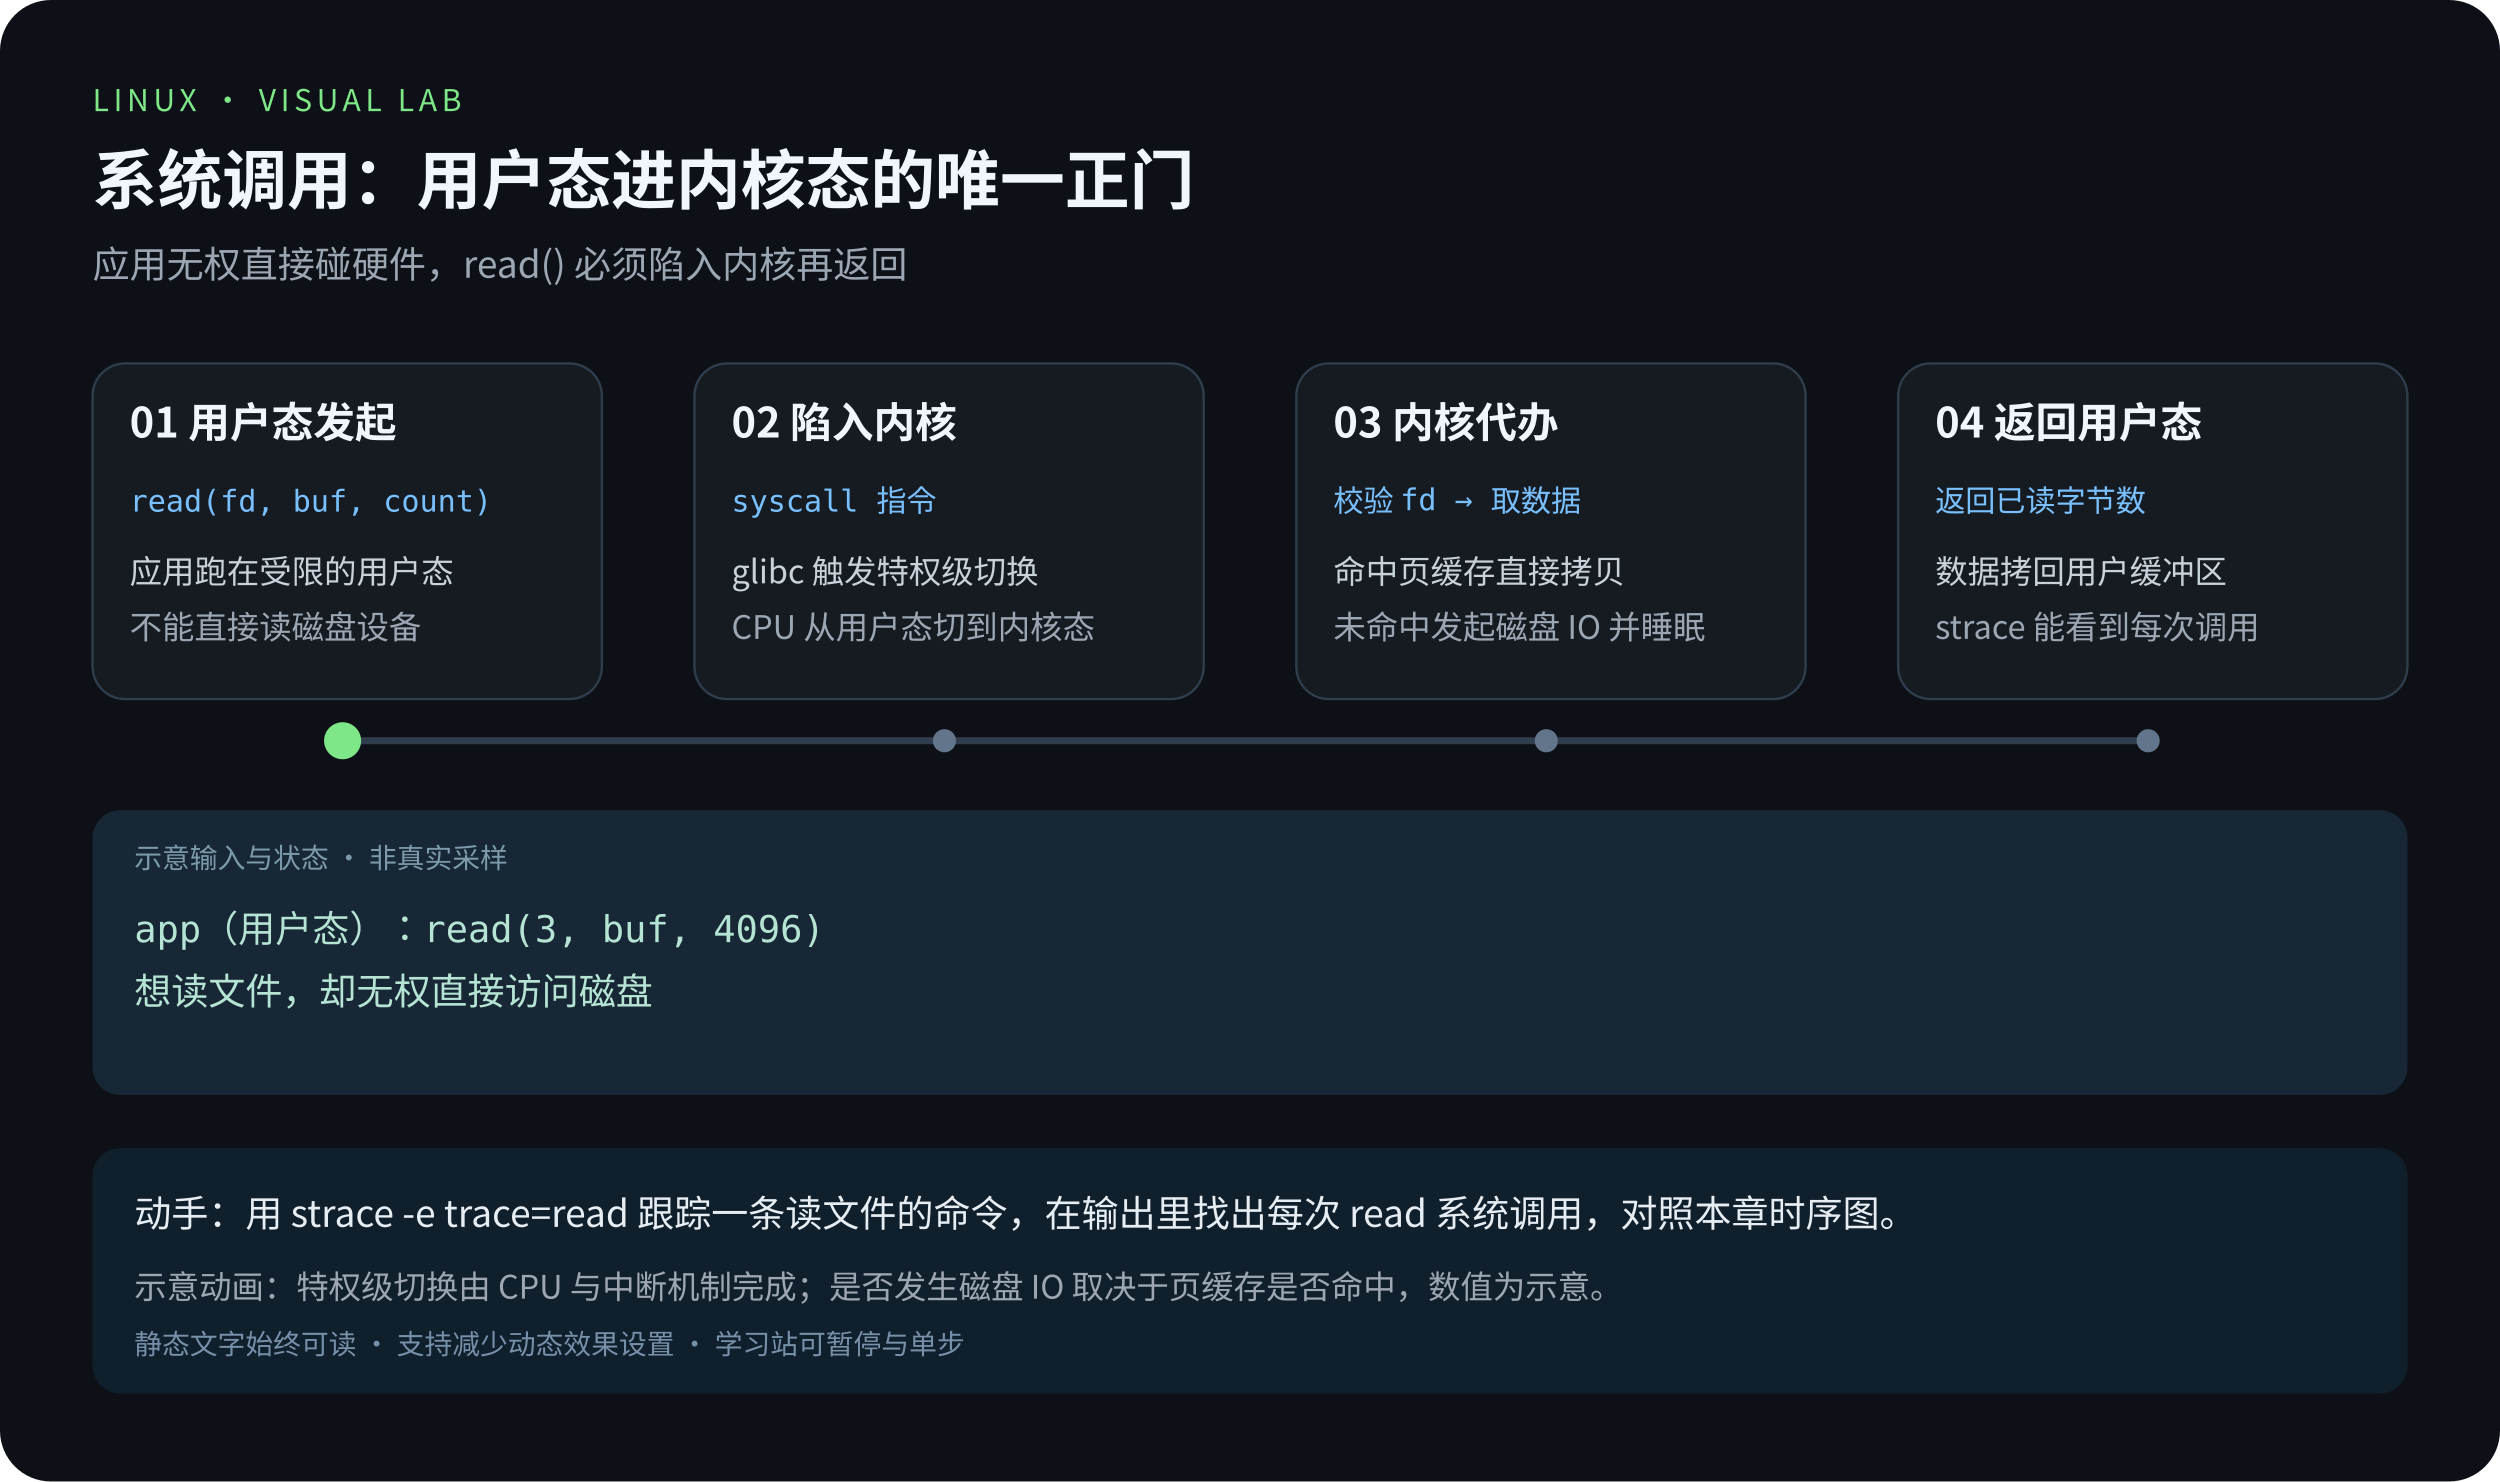
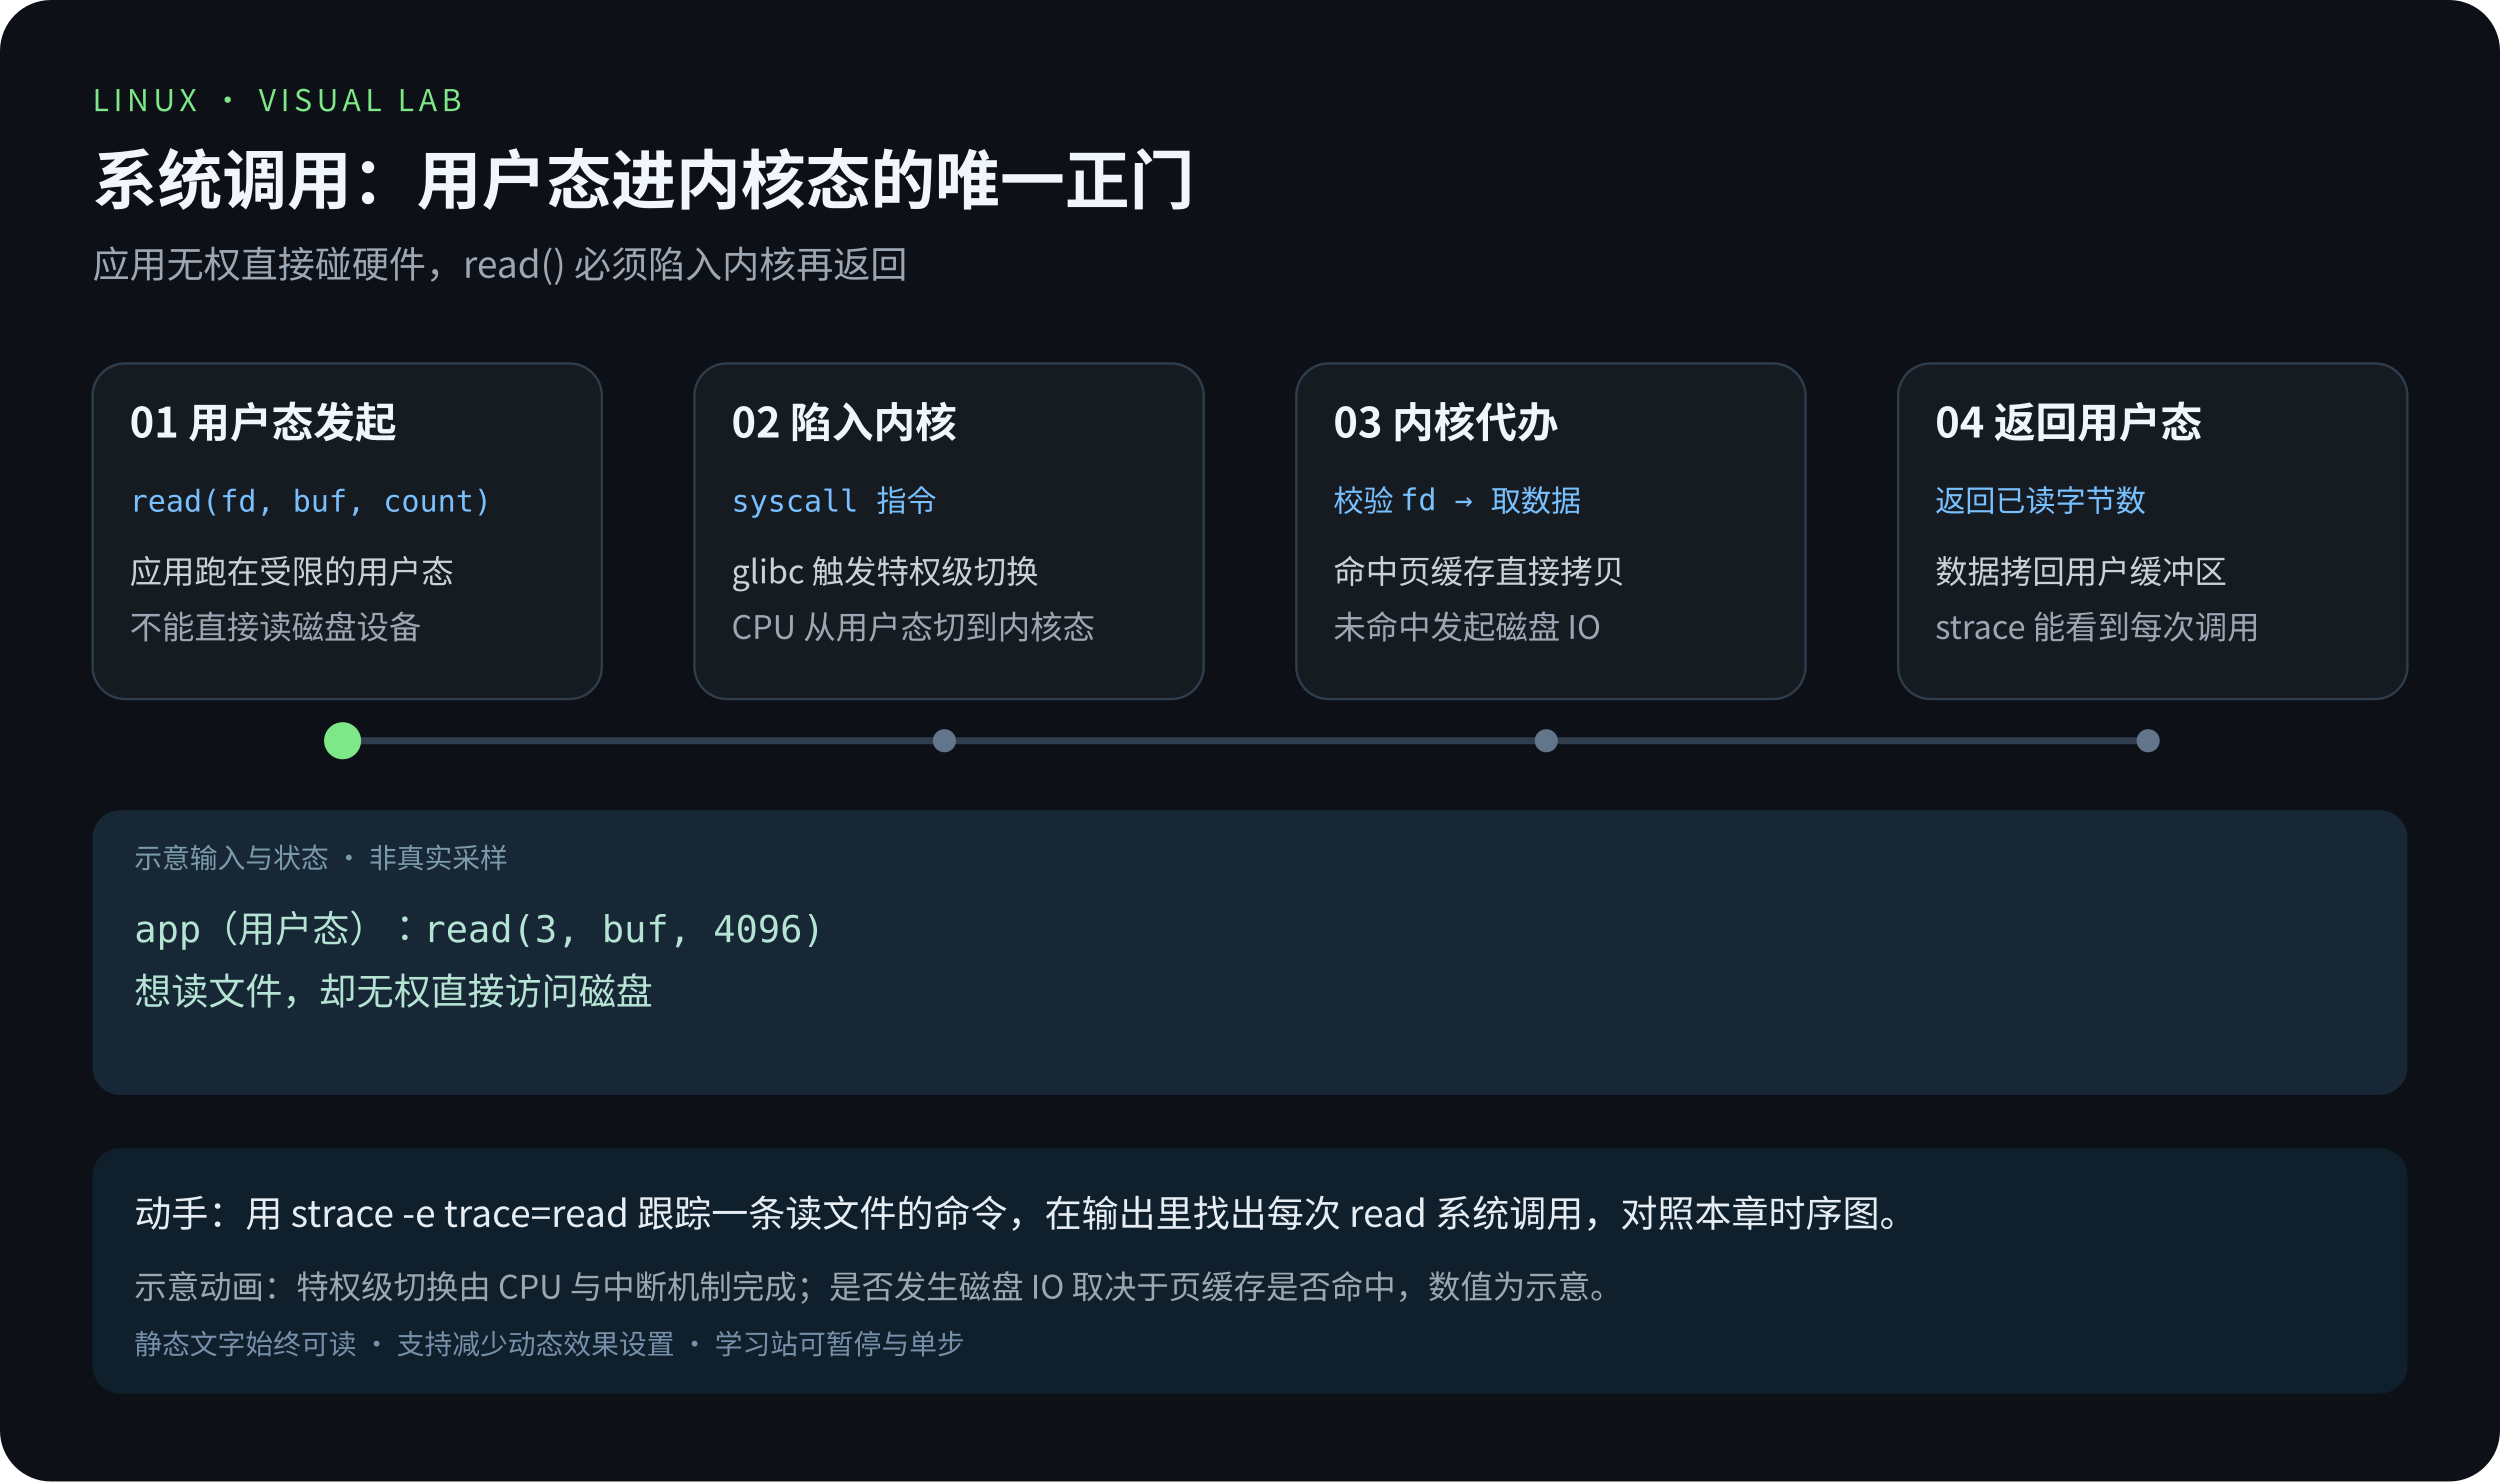
<svg xmlns="http://www.w3.org/2000/svg" width="1080" height="640" viewBox="0 0 1080 640" role="img" aria-labelledby="title desc">
  <style>
text{font-family:"Noto Sans CJK SC","Microsoft YaHei",sans-serif}
.code{font-family:Consolas,monospace}
.focus{opacity:0}
.output{opacity:0}.output.phase-0{opacity:1}
@keyframes step0{0%,24.9%{opacity:1}25%,100%{opacity:0}}.phase-0{animation:step0 12s linear 3}@keyframes step1{0%,24.9%{opacity:0}25%,49.9%{opacity:1}50%,100%{opacity:0}}.phase-1{animation:step1 12s linear 3}@keyframes step2{0%,49.9%{opacity:0}50%,74.9%{opacity:1}75%,100%{opacity:0}}.phase-2{animation:step2 12s linear 3}@keyframes step3{0%,74.9%{opacity:0}75%,100%{opacity:1}}.phase-3{animation:step3 12s linear 3}
@keyframes travel{0%,15%{transform:translateX(0)}25%,40%{transform:translateX(260px)}50%,65%{transform:translateX(520px)}75%,100%{transform:translateX(780px)}}
.token{animation:travel 12s ease-in-out 3}
@media (prefers-reduced-motion:reduce){.focus,.token,.output{animation:none}.token{display:none}}
</style>
  <rect width="1080" height="640" rx="22" fill="#0d1117" />
  <text x="40" y="48" fill="#7ee787" font-size="13" letter-spacing="2">LINUX · VISUAL LAB</text>
  <text x="40" y="88" fill="#f0f6fc" font-size="28" font-weight="bold">系统调用：用户态进内核态的唯一正门</text>
  <text x="40" y="120" fill="#9da7b3" font-size="16">应用无权直接碰硬件，read() 必须陷入内核再返回</text>
  <path d="M148 320 H928" fill="none" stroke="#303d4d" stroke-width="3" />
  <g>
    <rect x="40" y="157" width="220" height="145" rx="14" fill="#161b22" stroke="#303d4d" />
    <rect class="focus phase-0" x="40" y="157" width="220" height="145" rx="14" fill="none" stroke="#58a6ff" stroke-width="3" />
    <text x="56" y="189" fill="#f0f6fc" font-size="18" font-weight="bold">01 用户态发起</text>
    <text class="code" x="56" y="221" fill="#79c0ff" font-size="13">read(fd, buf, count)</text>
    <text x="56" y="252" fill="#c9d1d9" font-size="14">应用跑在受限的用户态</text>
    <text x="56" y="276" fill="#9da7b3" font-size="14">不能直接读磁盘设备</text>
    <circle cx="148" cy="320" r="5" fill="#62758b" />
  </g>
  <g>
    <rect x="300" y="157" width="220" height="145" rx="14" fill="#161b22" stroke="#303d4d" />
    <rect class="focus phase-1" x="300" y="157" width="220" height="145" rx="14" fill="none" stroke="#58a6ff" stroke-width="3" />
    <text x="316" y="189" fill="#f0f6fc" font-size="18" font-weight="bold">02 陷入内核</text>
    <text class="code" x="316" y="221" fill="#79c0ff" font-size="13">syscall 指令</text>
    <text x="316" y="252" fill="#c9d1d9" font-size="14">glibc 触发特权级切换</text>
    <text x="316" y="276" fill="#9da7b3" font-size="14">CPU 从用户态切到内核态</text>
    <circle cx="408" cy="320" r="5" fill="#62758b" />
  </g>
  <g>
    <rect x="560" y="157" width="220" height="145" rx="14" fill="#161b22" stroke="#303d4d" />
    <rect class="focus phase-2" x="560" y="157" width="220" height="145" rx="14" fill="none" stroke="#58a6ff" stroke-width="3" />
    <text x="576" y="189" fill="#f0f6fc" font-size="18" font-weight="bold">03 内核代办</text>
    <text class="code" x="576" y="221" fill="#79c0ff" font-size="13">校验 fd → 取数据</text>
    <text x="576" y="252" fill="#c9d1d9" font-size="14">命中页缓存直接拷贝</text>
-     <text x="576" y="276" fill="#9da7b3" font-size="14">未命中发起磁盘 IO 并睡眠</text>
+     <text x="576" y="276" fill="#9da7b3" font-size="14">未命中发起磁盘 IO</text>
    <circle cx="668" cy="320" r="5" fill="#62758b" />
  </g>
  <g>
    <rect x="820" y="157" width="220" height="145" rx="14" fill="#161b22" stroke="#303d4d" />
    <rect class="focus phase-3" x="820" y="157" width="220" height="145" rx="14" fill="none" stroke="#58a6ff" stroke-width="3" />
    <text x="836" y="189" fill="#f0f6fc" font-size="18" font-weight="bold">04 返回用户态</text>
    <text class="code" x="836" y="221" fill="#79c0ff" font-size="13">返回已读字节数</text>
    <text x="836" y="252" fill="#c9d1d9" font-size="14">数据拷回用户缓冲区</text>
    <text x="836" y="276" fill="#9da7b3" font-size="14">strace 能看到每次调用</text>
    <circle cx="928" cy="320" r="5" fill="#62758b" />
  </g>
  <rect x="40" y="350" width="1000" height="123" rx="12" fill="#172735" />
  <text x="58" y="375" fill="#7c9aab" font-size="12">示意输入与状态 · 非真实采样</text>
  <g class="output phase-0">
    <text class="code" x="58" y="407" fill="#b5e4d4" font-size="16">app（用户态）：read(3, buf, 4096)</text>
    <text class="code" x="58" y="434" fill="#b5e4d4" font-size="16">想读文件，却无权直接访问磁盘</text>
  </g>
  <g class="output phase-1">
    <text class="code" x="58" y="407" fill="#b5e4d4" font-size="16">执行 syscall 指令 → 陷入内核</text>
    <text class="code" x="58" y="434" fill="#b5e4d4" font-size="16">CPU 从用户态切到内核态</text>
  </g>
  <g class="output phase-2">
    <text class="code" x="58" y="407" fill="#b5e4d4" font-size="16">内核校验 fd=3 → 查页缓存</text>
    <text class="code" x="58" y="434" fill="#b5e4d4" font-size="16">命中直接拷贝；未命中发起磁盘 IO</text>
  </g>
  <g class="output phase-3">
    <text class="code" x="58" y="407" fill="#b5e4d4" font-size="16">read() = 4096，返回用户态</text>
    <text class="code" x="58" y="434" fill="#b5e4d4" font-size="16">strace 里能看到这次 read 调用</text>
  </g>
  <circle class="token" cx="148" cy="320" r="8" fill="#7ee787" />
  <rect x="40" y="496" width="1000" height="106" rx="12" fill="#101f2c" />
  <text x="58" y="530" fill="#e6edf3" font-size="16">动手：用 strace -e trace=read 跟踪一条读文件的命令，在输出里找出每次 read 系统调用，对照本章时序图。</text>
  <text x="58" y="561" fill="#9da7b3" font-size="14">示意动画：特权级切换由 CPU 与中断机制完成；是否发生磁盘 IO 取决于页缓存是否命中，数值为示意。</text>
  <text x="58" y="585" fill="#7790a9" font-size="12">静态文字始终可读 · 支持减少动态效果设置 · 学习站可暂停与单步</text>
</svg>
